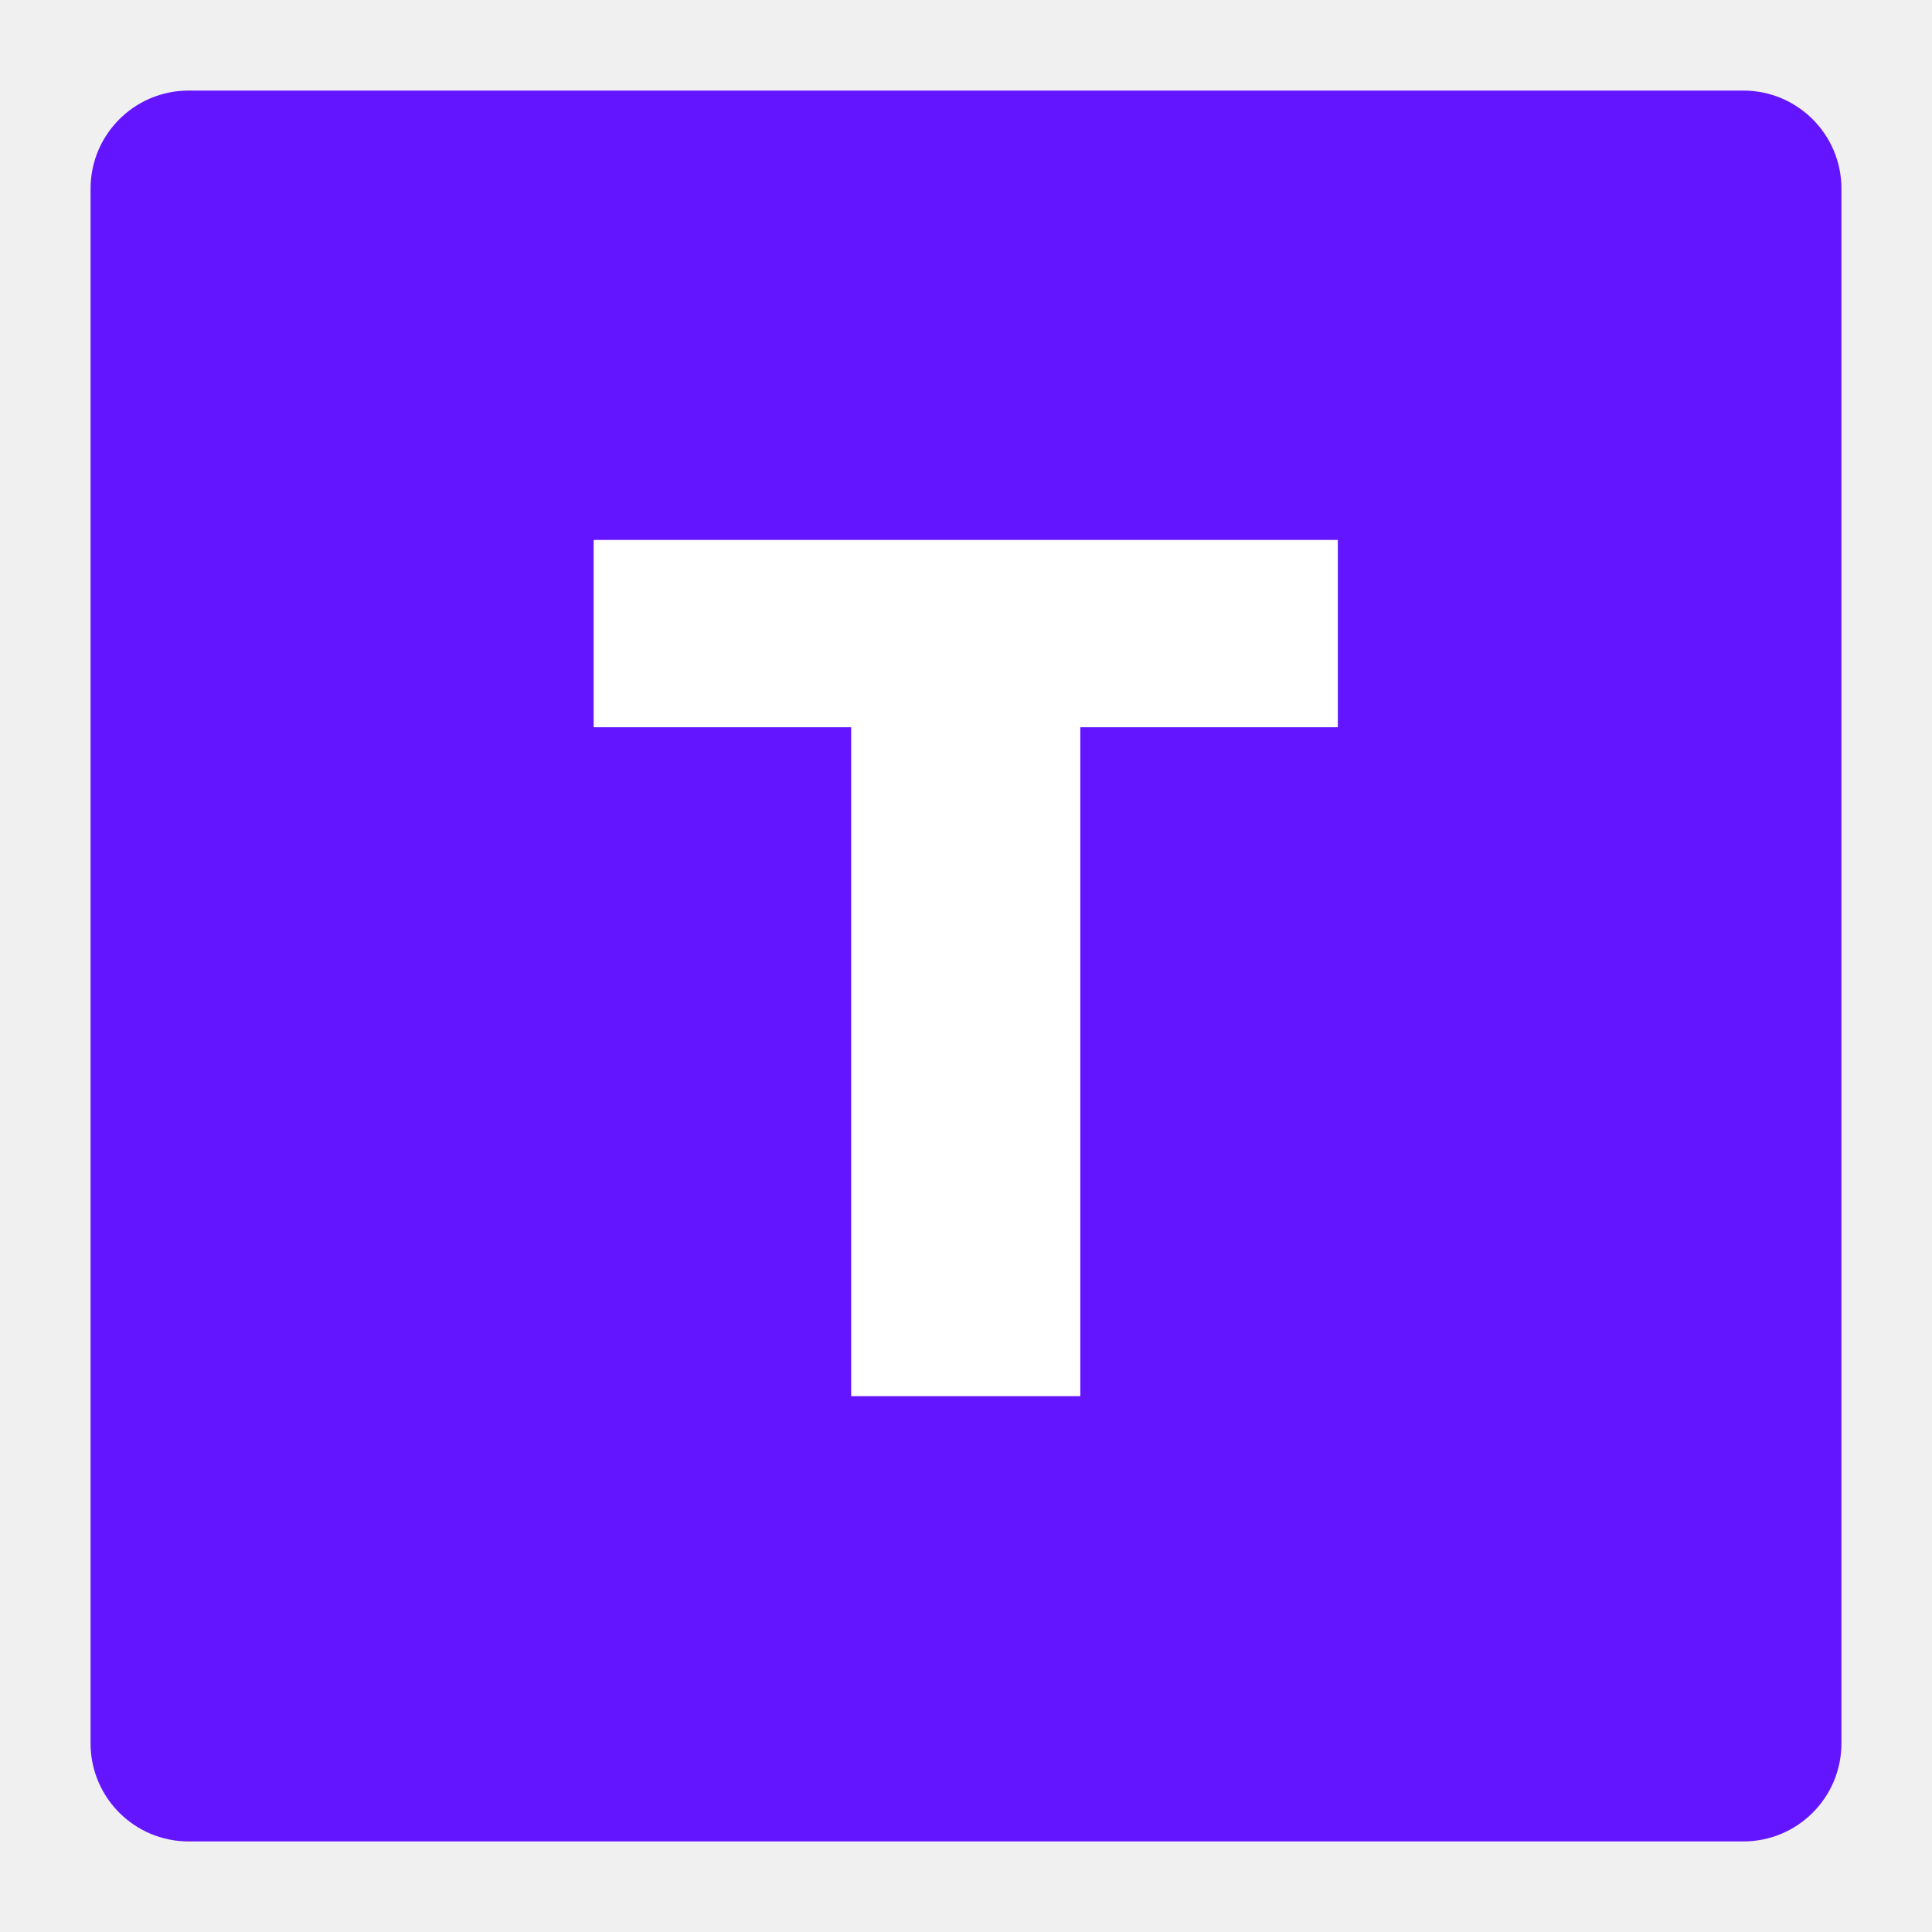
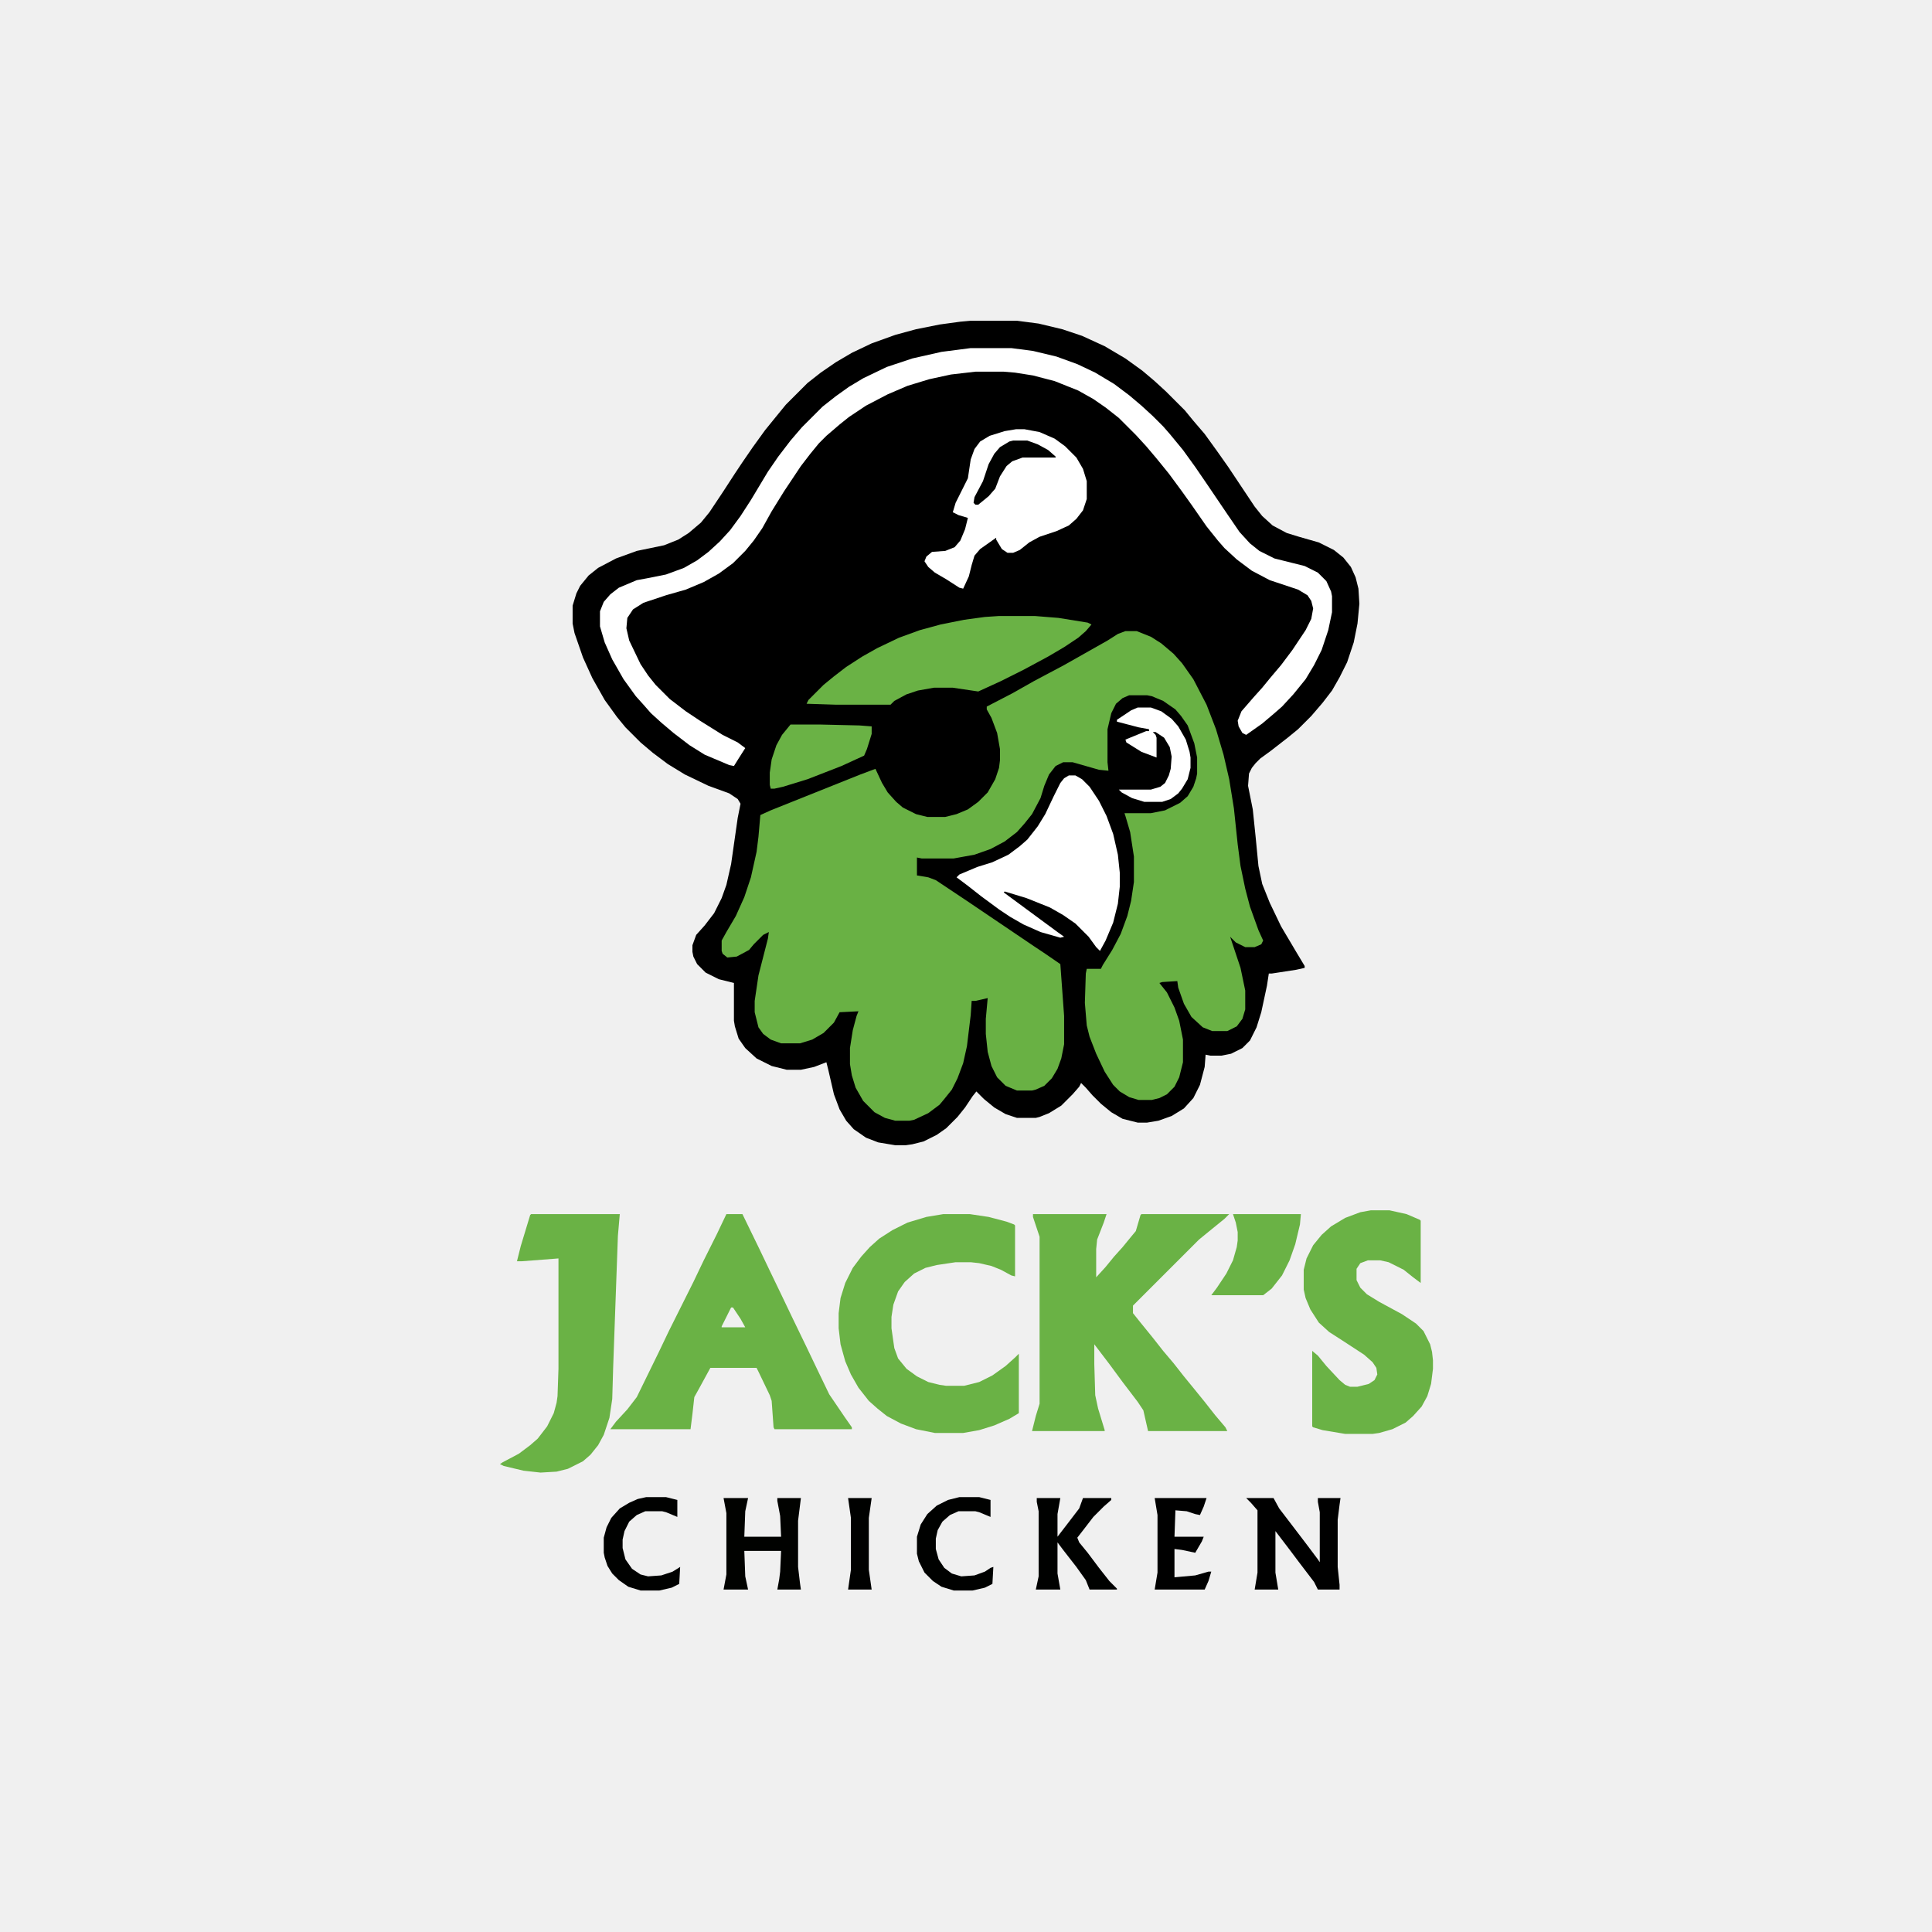
- <svg xmlns="http://www.w3.org/2000/svg" width="256" height="256" viewBox="0 0 256 256" fill="none">
-   <rect x="12" y="12" width="232" height="232" rx="13" fill="#6415FF" />
-   <path d="M78.661 96.364H112.786V185H143.144V96.364H177.269V71.546H78.661V96.364Z" fill="white" />
+ <svg xmlns="http://www.w3.org/2000/svg" version="1.1" viewBox="0 0 2048 2048" width="1280" height="1280">
+   <path transform="translate(1029,340)" d="m0 0h49l23 3 25 6 21 7 24 11 22 13 18 13 13 11 12 11 20 20 9 11 12 14 13 18 12 17 28 42 8 10 11 10 15 8 13 4 21 6 16 8 10 8 8 10 5 11 3 12 1 16-2 21-4 20-7 21-8 16-8 14-10 13-12 14-14 14-11 9-18 14-11 8-5 5-4 5-3 6-1 13 5 25 3 29 3 31 4 19 8 20 12 25 16 27 9 15v2l-9 2-26 4h-3l-2 13-6 28-5 16-7 14-8 8-12 6-10 2h-12l-5-1-1 13-5 19-7 14-10 11-13 8-14 5-12 2h-10l-16-4-12-7-11-9-9-9-7-8-5-5-2 4-7 8-12 12-13 8-10 4-4 1h-20l-12-4-12-7-11-9-8-8-4 5-8 12-8 10-12 12-10 7-14 7-12 3-7 1h-11l-18-3-13-5-13-9-8-9-7-12-6-16-6-26-2-8-13 5-14 3h-15l-16-4-16-8-12-11-7-10-4-13-1-6v-40l-16-4-14-7-9-9-4-8-1-5v-7l4-11 9-10 10-13 8-16 5-14 5-22 7-49 3-15-3-5-9-6-22-8-25-12-18-11-16-12-13-11-16-16-9-11-13-18-13-23-10-22-9-26-2-10v-19l4-13 4-8 9-11 10-8 19-10 22-8 29-6 15-6 11-7 13-11 9-11 14-21 13-20 8-12 11-16 13-18 13-16 9-11 23-23 14-11 16-11 17-10 21-10 25-9 22-6 25-5 22-3z" />
+   <path transform="translate(1193,669)" d="m0 0h12l15 6 11 7 13 11 9 10 12 17 14 27 10 26 8 27 6 26 5 31 4 38 3 23 5 24 5 19 9 25 5 11-2 4-7 3h-10l-10-5-6-6 11 33 5 24v20l-3 10-6 8-10 5h-16l-10-4-12-11-8-14-6-17-1-7-16 1-3 1 8 10 8 16 5 14 4 20v24l-4 16-5 10-8 8-8 4-8 2h-14l-10-3-10-6-7-7-9-14-9-19-7-18-3-12-2-24 1-31 1-5h15l2-4 10-16 9-17 7-19 4-16 3-20v-27l-4-26-5-17-1-3h28l15-3 16-8 8-7 6-10 3-9 1-5v-17l-3-15-7-19-7-10-6-7-13-9-12-5-5-1h-19l-7 3-7 6-5 10-4 17v35l1 9-10-1-28-8h-10l-8 4-7 9-5 12-4 13-9 17-8 10-8 9-13 10-15 8-17 6-22 4h-34l-5-1v19l12 2 8 3 33 22 71 48 12 8 16 11 4 55v30l-3 15-4 11-6 10-8 8-9 4-4 1h-16l-12-5-9-9-6-12-4-15-2-19v-16l2-22-13 3h-4l-1 15-4 33-4 18-6 16-6 12-8 10-5 6-12 9-15 7-5 1h-15l-11-3-11-6-12-12-8-14-4-13-2-12v-17l3-19 4-15 2-5-20 1-6 11-11 11-12 7-13 4h-20l-11-4-8-6-5-7-4-16v-12l4-27 10-39 1-7-6 3-10 10-5 6-13 7-10 1-5-4-1-3v-11l5-9 10-17 9-20 7-21 6-27 2-16 2-23 11-5 95-38 16-6 7 15 6 10 9 10 7 6 14 7 12 3h19l12-3 12-5 11-8 10-10 8-14 4-12 1-8v-12l-3-17-6-16-5-9v-3l27-14 23-13 32-17 46-26 11-7z" fill="#69B144" />
+   <path transform="translate(1029,369)" d="m0 0h43l23 3 25 6 22 8 19 9 20 12 16 12 13 11 12 11 11 11 7 8 14 17 13 18 13 19 21 31 13 19 11 12 10 8 16 8 32 8 14 7 9 9 5 11 1 5v17l-4 19-7 21-8 16-9 15-13 16-12 13-8 7-13 11-17 12-4-2-4-7-1-6 4-10 13-15 9-10 9-11 11-13 12-16 14-21 6-12 2-11-2-8-4-6-10-6-30-10-19-10-16-12-13-12-7-8-12-15-16-23-10-14-14-19-13-16-11-13-11-12-18-18-14-11-13-9-16-9-25-10-23-6-19-3-12-1h-30l-26 3-23 5-23 7-21 9-23 12-18 12-10 8-14 12-8 8-9 11-10 13-18 27-13 21-10 18-9 13-9 11-13 13-15 11-16 9-19 8-21 6-24 8-11 7-6 9-1 11 3 13 12 25 8 12 8 10 15 15 17 13 15 10 24 15 16 8 8 6-7 11-5 8-5-1-26-11-16-10-17-13-13-11-11-10-7-8-9-10-13-18-12-21-8-18-5-17v-16l4-10 7-8 9-7 19-8 11-2 20-4 19-7 14-8 12-9 12-11 11-12 11-15 11-17 18-30 11-16 13-17 12-14 22-22 14-11 14-10 15-9 25-12 27-9 31-7z" fill="#fff" />
+   <path transform="translate(1095,1287)" d="m0 0h78l-3 9-7 18-1 10v30l10-11 9-11 9-10 9-11 5-6 5-17 1-1h93l-5 5-16 13-11 9-70 70v8l8 10 13 16 11 14 11 13 11 14 9 11 13 16 11 14 11 13 2 4h-84l-5-22-6-9-16-21-14-19-16-21v21l1 33 3 14 7 23v1h-77l4-16 4-13v-177l-7-21z" fill="#6AB245" />
+   <path transform="translate(770,1287)" d="m0 0h17l18 37 11 23 13 27 11 23 15 31 11 23 13 27 17 25 7 10v2h-82l-1-2-2-28-2-6-12-25-2-4h-49l-12 22-5 9-2 18-2 16h-85l6-8 12-13 10-13 23-47 11-23 26-52 11-23 14-28zm5 99-10 20v1h25l-5-9-8-12z" fill="#6AB245" />
+   <path transform="translate(1e3 1287)" d="m0 0h28l20 3 19 5 8 3 1 1v54l-4-1-11-6-10-4-13-3-9-1h-16l-20 3-12 3-12 6-10 9-7 10-5 14-2 13v12l3 21 4 11 9 11 11 8 12 6 12 3 7 1h19l16-4 14-7 14-10 10-9 4-4v63l-10 6-16 7-16 5-17 3h-30l-20-4-16-6-15-8-10-8-9-8-11-14-8-14-6-14-5-18-2-17v-16l2-16 5-16 8-16 9-12 9-10 10-9 14-9 16-8 20-6z" fill="#6AB245" />
+   <path transform="translate(1453,1283)" d="m0 0h20l18 4 14 6 1 1v66l-8-6-10-8-16-8-9-2h-13l-8 3-4 6v12l4 8 7 7 13 8 24 13 15 10 8 8 7 14 2 8 1 9v9l-2 16-4 13-6 11-9 10-8 7-14 7-14 4-7 1h-29l-24-4-10-3-1-1v-80l6 5 9 11 14 15 6 5 5 2h8l12-3 6-4 3-6-1-7-4-6-9-8-23-15-14-9-11-10-9-14-5-12-2-9v-21l3-12 7-14 9-11 10-9 15-9 16-6z" fill="#6AB245" />
+   <path transform="translate(563,1287)" d="m0 0h94l-2 23-5 139-1 34-3 20-6 18-6 11-8 10-8 7-16 8-12 3-17 1-18-2-21-5-4-2 3-2 17-9 12-9 8-7 10-13 7-14 3-11 1-7 1-29v-117l-39 3h-5l4-16 10-33z" fill="#6AB245" />
+   <path transform="translate(1133,822)" d="m0 0h7l7 4 8 8 10 15 8 16 7 19 5 22 2 19v15l-2 18-5 20-8 19-6 11-4-4-8-11-14-14-13-9-14-8-25-10-23-7-1 1 57 42 7 5-4 1-21-6-18-8-14-8-12-8-19-14-14-11-12-9 3-3 19-8 16-5 17-8 12-9 8-7 11-14 8-13 9-19 7-14 4-5z" fill="#fff" />
+   <path transform="translate(1059,653)" d="m0 0h38l25 2 31 5 4 2-6 7-8 7-15 10-17 10-26 14-24 12-24 11-27-4h-20l-17 3-12 4-13 7-4 4h-58l-31-1 2-4 16-16 11-9 13-10 17-11 16-9 23-11 22-8 22-6 25-5 22-3z" fill="#6AB245" />
+   <path transform="translate(1077,455)" d="m0 0h9l16 3 16 7 11 8 12 12 7 12 4 13v19l-4 12-7 9-8 7-13 6-18 6-11 6-10 8-7 3h-6l-6-4-6-10v-2l-17 12-6 7-3 10-3 12-6 13-4-1-14-9-12-7-7-6-4-6 2-5 6-5 14-1 10-4 6-7 5-12 3-12-10-3-6-3 3-10 13-26 3-20 4-11 6-8 10-6 16-5z" fill="#fff" />
+   <path transform="translate(1307,1287)" d="m0 0h72l-1 11-5 21-6 17-8 16-11 14-9 7h-55l6-8 10-15 7-14 4-14 1-7v-9l-2-10z" fill="#6AB245" />
+   <path transform="translate(838,768)" d="m0 0h30l43 1 13 1v8l-5 16-3 7-24 11-36 14-26 8-9 2h-4l-1-4v-13l2-14 5-15 6-11z" fill="#6AB245" />
+   <path transform="translate(1321,1588)" d="m0 0h29l6 11 13 17 16 21 12 16 2 3v-53l-2-11v-4h24l-1 7-2 16v50l2 19v5h-23l-4-8-16-21-9-12-16-21v44l3 18h-25l3-18v-66l-7-8z" />
+   <path transform="translate(767,1588)" d="m0 0h26l-3 14-1 27h39l-1-22-3-16v-3h25l-3 24v49l2 17 1 7h-25l2-11 1-8 1-22h-39l1 27 3 14h-26l3-16v-65z" fill="#010200" />
+   <path transform="translate(1099,1588)" d="m0 0h25l-3 17v24l10-13 13-17 4-11h30v2l-8 7-11 11-10 13-7 9 2 5 9 11 12 16 11 14 8 8v1h-29l-4-10-10-14-14-18-6-8v33l3 17h-26l3-14v-69l-2-10z" fill="#000100" />
+   <path transform="translate(1206,750)" d="m0 0h14l11 4 11 8 7 8 8 14 4 13 1 6v11l-3 12-6 10-4 5-8 6-9 3h-19l-13-4-11-6-3-3h34l10-3 5-4 4-8 2-7 1-13-2-10-6-10-9-6h-3l3 3 1 3v21l-16-6-16-10-1-3 22-9h3v-2l-11-2-23-6v-2l15-10z" fill="#fff" />
+   <path transform="translate(1017,1587)" d="m0 0h21l12 3v18l-12-5-4-1h-18l-9 4-8 7-5 9-2 9v11l3 11 6 9 8 6 10 3 14-1 11-4 6-4 3-1-1 18-8 4-13 3h-20l-13-4-9-6-9-9-6-12-2-8v-18l4-13 7-11 10-9 12-6z" fill="#000100" />
+   <path transform="translate(685,1587)" d="m0 0h21l12 3v18l-12-5-4-1h-18l-9 4-8 7-5 10-2 9v9l3 12 7 10 9 6 8 2 14-1 12-4 8-5-1 18-8 4-13 3h-20l-13-4-10-7-7-7-5-8-3-9-1-5v-16l3-11 5-10 9-10 10-6 9-4z" fill="#000100" />
+   <path transform="translate(1224,1588)" d="m0 0h55l-3 9-4 9-5-1-9-3-12-1-1 28h31l-2 5-7 12-14-3-8-1v30l22-2 14-4h3l-3 10-4 9h-53l3-18v-61z" />
+   <path transform="translate(899,1588)" d="m0 0h25l-3 21v55l3 21h-25l3-21v-55l-2-14z" fill="#000100" />
+   <path transform="translate(1074,467)" d="m0 0h15l11 4 11 6 8 7v1h-35l-11 4-6 5-7 11-5 13-7 8-11 9h-3l-2-2 1-6 9-17 6-18 6-11 6-7 10-6z" fill="#010201" />
</svg>
